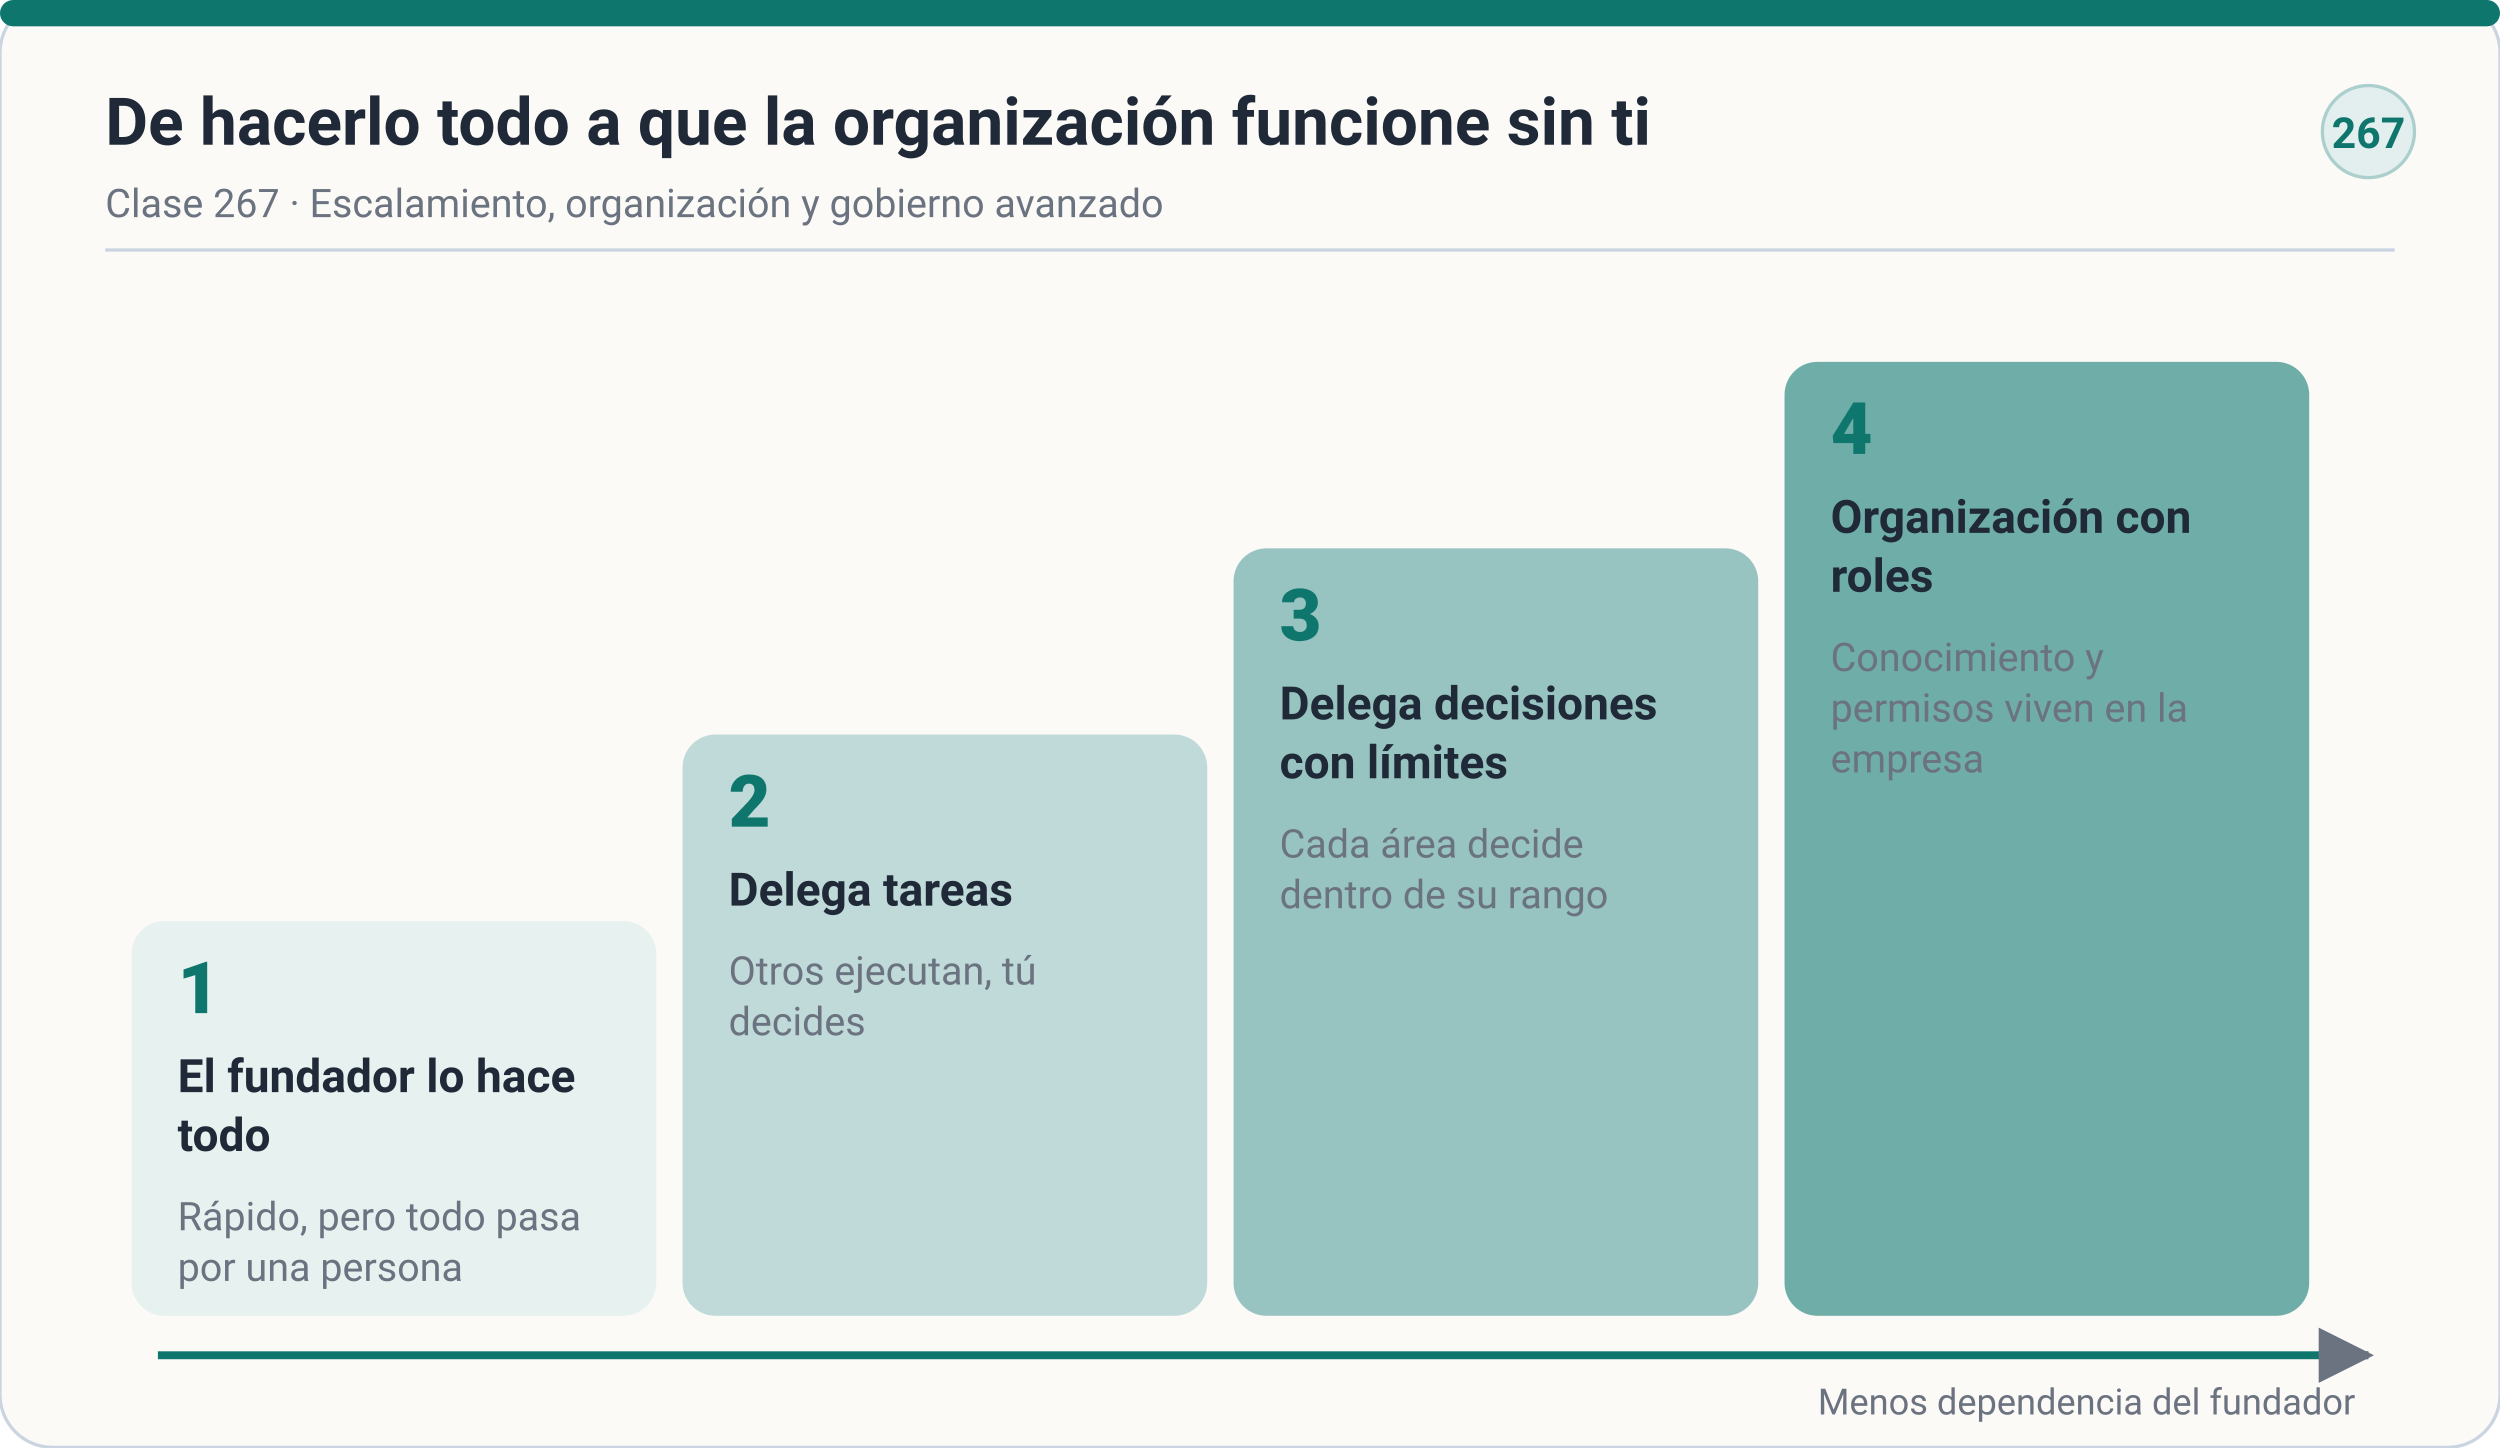
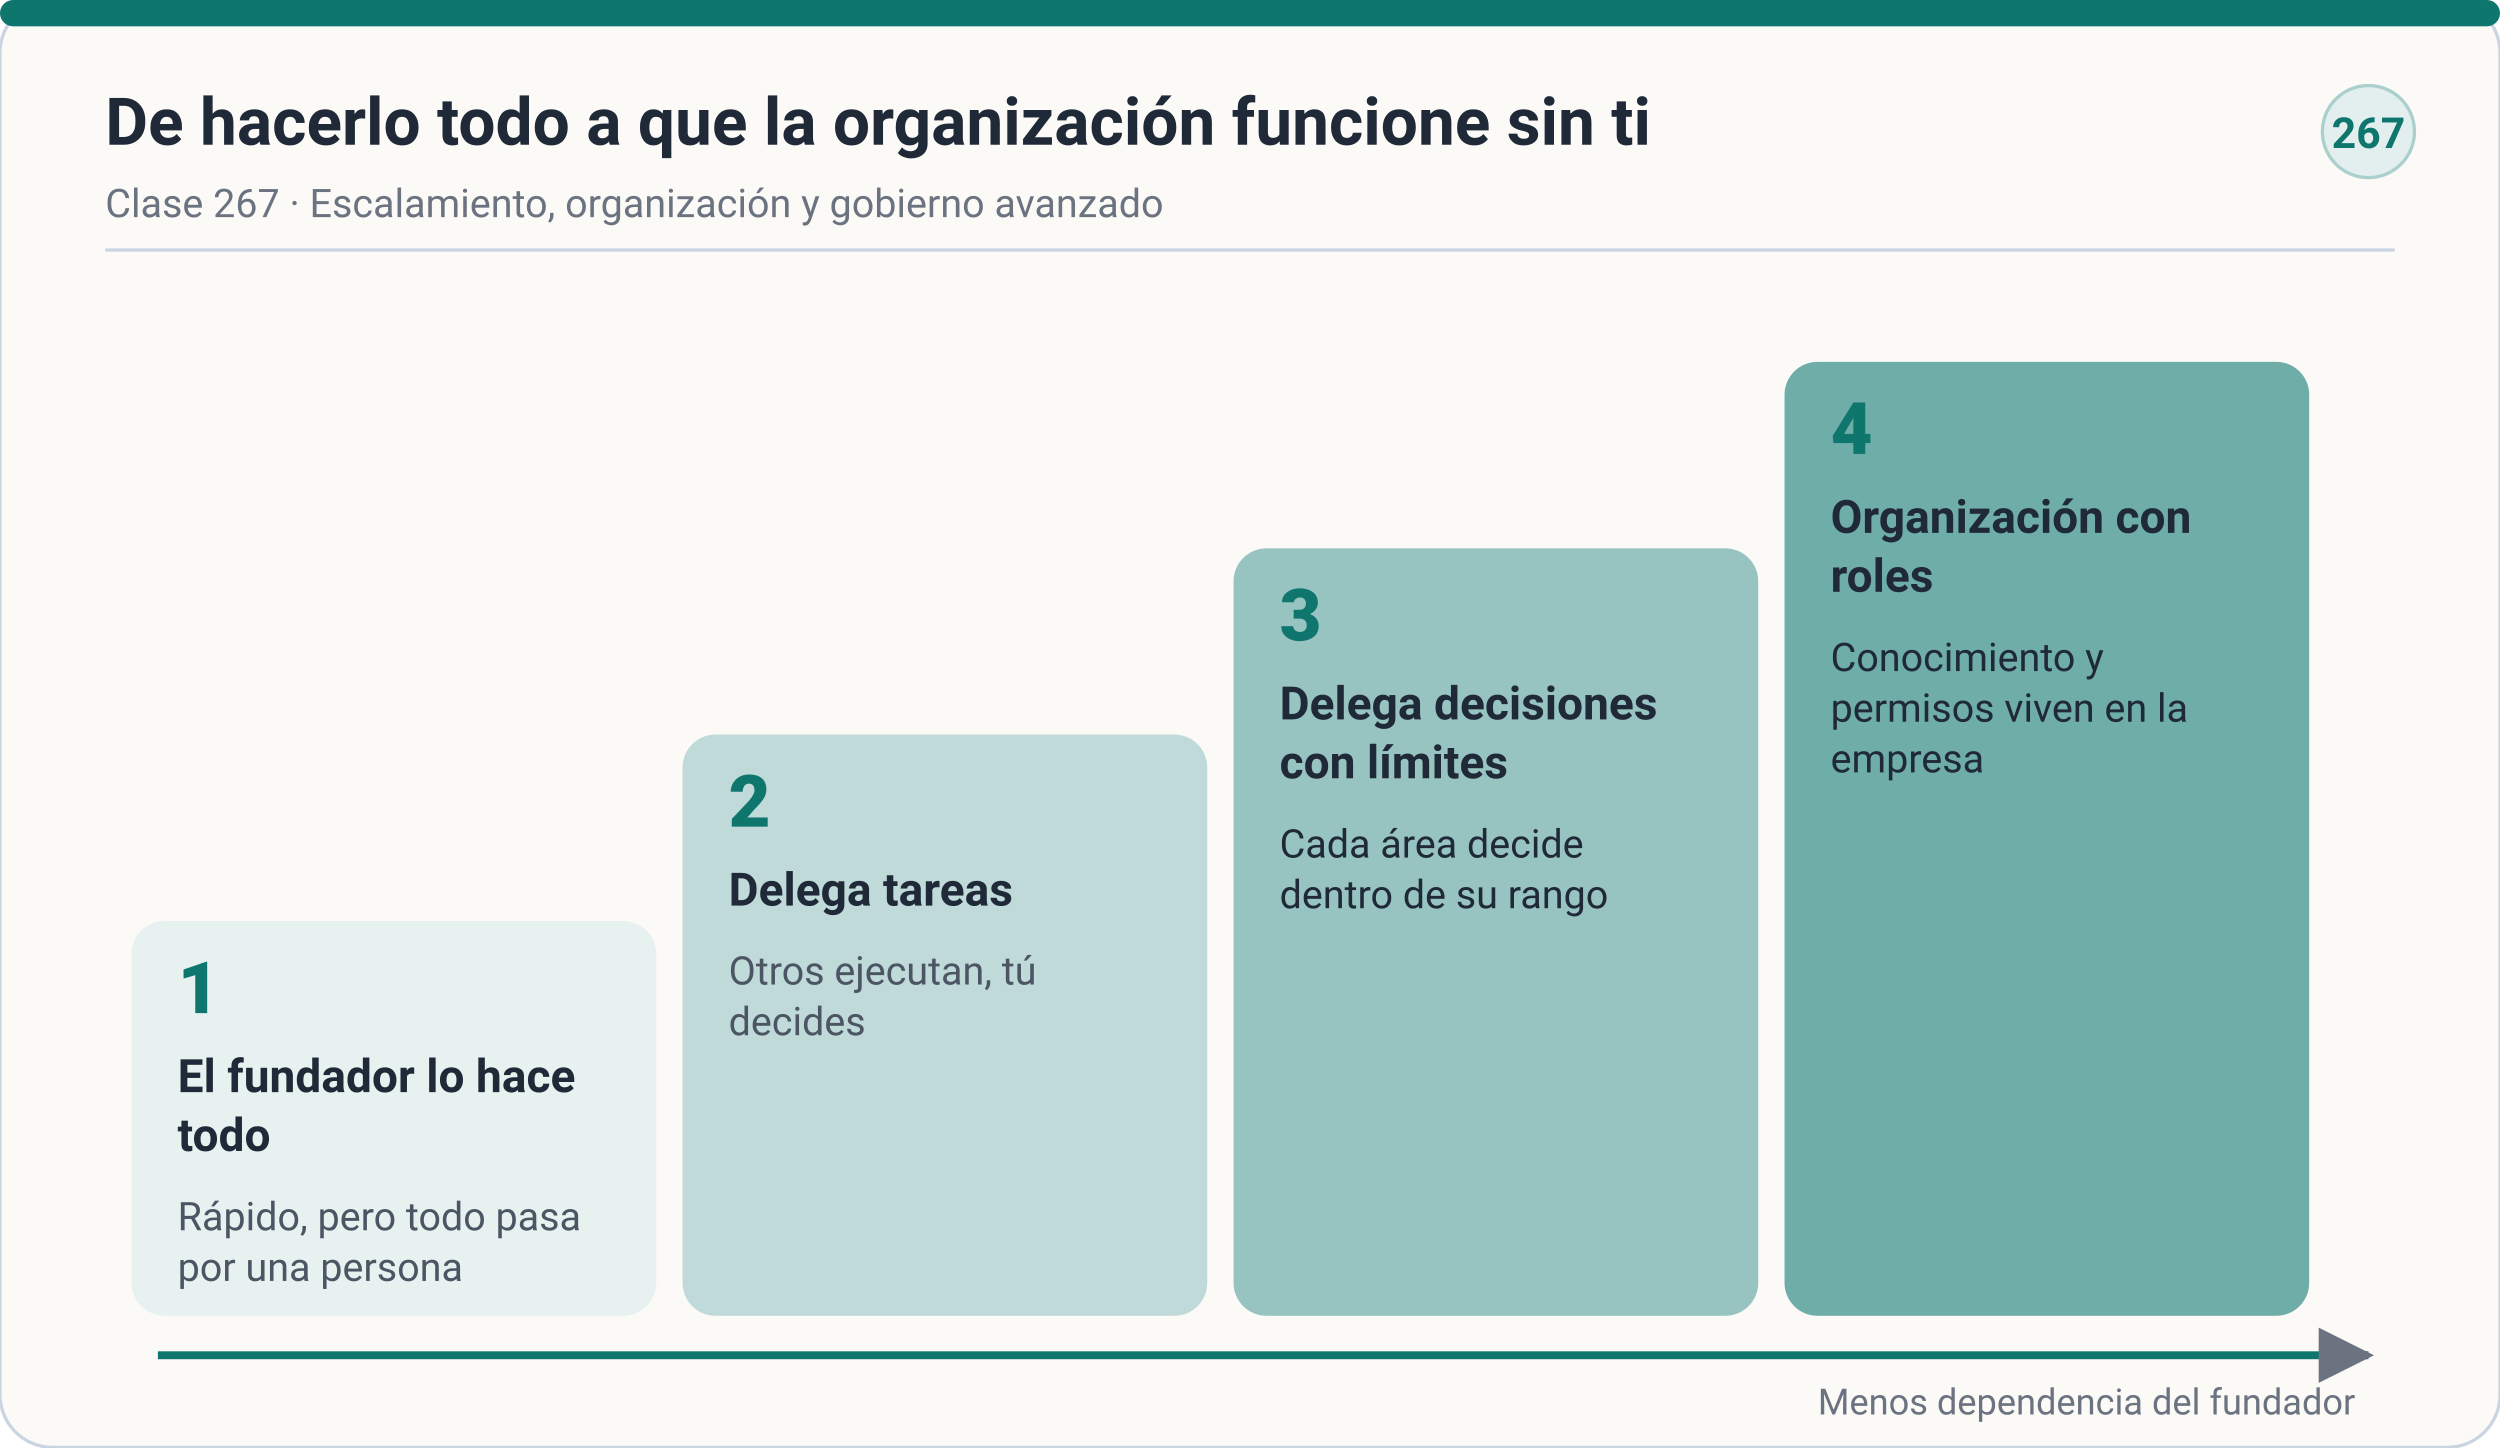
<svg xmlns="http://www.w3.org/2000/svg" viewBox="0 0 760 440" width="760" height="440" role="img" aria-labelledby="t d" font-family="system-ui, -apple-system, 'Segoe UI', Roboto, Arial, sans-serif">
  <defs>
    <marker id="fl" viewBox="0 0 10 10" refX="9" refY="5" markerWidth="7" markerHeight="7" orient="auto-start-reverse">
      <path d="M0,0 L10,5 L0,10 z" fill="#6B7280" />
    </marker>
    <marker id="fa" viewBox="0 0 10 10" refX="9" refY="5" markerWidth="7" markerHeight="7" orient="auto-start-reverse">
      <path d="M0,0 L10,5 L0,10 z" fill="#0F766E" />
    </marker>
  </defs>
  <rect width="760" height="440" rx="16" fill="#FBFAF7" stroke="#CBD5E1" />
  <rect x="0" y="0" width="760" height="8" rx="4" fill="#0F766E" />
  <text x="32.0" y="44.0" font-size="20" text-anchor="start" fill="#1F2937" font-weight="700">
    <tspan x="32.0" dy="0.0">De hacerlo todo a que la organización funcione sin ti</tspan>
  </text>
  <text x="32.0" y="66.0" font-size="12" text-anchor="start" fill="#6B7280" font-weight="400">
    <tspan x="32.0" dy="0.0">Clase 267 · Escalamiento, organización y gobierno avanzado</tspan>
  </text>
  <line x1="32" y1="76" x2="728" y2="76" stroke="#CBD5E1" />
  <rect x="40.0" y="280.0" width="159.5" height="120.0" rx="10" fill="#E7F1F0" />
  <text x="54.0" y="308.0" font-size="22" text-anchor="start" fill="#0F766E" font-weight="800">
    <tspan x="54.0" dy="0.0">1</tspan>
  </text>
  <text x="54.0" y="332.0" font-size="14" text-anchor="start" fill="#1F2937" font-weight="700">
    <tspan x="54.0" dy="0.0">El fundador lo hace</tspan>
    <tspan x="54.0" dy="17.9">todo</tspan>
  </text>
-   <text x="54.0" y="374.0" font-size="12" text-anchor="start" fill="#6B7280" font-weight="400">
+   <text x="54.0" y="374.0" font-size="12" text-anchor="start" fill="#4B5563" font-weight="400">
    <tspan x="54.0" dy="0.0">Rápido, pero todo pasa</tspan>
    <tspan x="54.0" dy="15.4">por una persona</tspan>
  </text>
  <rect x="207.5" y="223.3" width="159.5" height="176.7" rx="10" fill="#BFDAD8" />
  <text x="221.5" y="251.3" font-size="22" text-anchor="start" fill="#0F766E" font-weight="800">
    <tspan x="221.5" dy="0.0">2</tspan>
  </text>
  <text x="221.5" y="275.3" font-size="14" text-anchor="start" fill="#1F2937" font-weight="700">
    <tspan x="221.5" dy="0.0">Delega tareas</tspan>
  </text>
-   <text x="221.5" y="299.3" font-size="12" text-anchor="start" fill="#6B7280" font-weight="400">
+   <text x="221.5" y="299.3" font-size="12" text-anchor="start" fill="#4B5563" font-weight="400">
    <tspan x="221.5" dy="0.0">Otros ejecutan, tú</tspan>
    <tspan x="221.5" dy="15.4">decides</tspan>
  </text>
  <rect x="375.0" y="166.7" width="159.5" height="233.3" rx="10" fill="#97C4C0" />
  <text x="389.0" y="194.7" font-size="22" text-anchor="start" fill="#0F766E" font-weight="800">
    <tspan x="389.0" dy="0.0">3</tspan>
  </text>
  <text x="389.0" y="218.7" font-size="14" text-anchor="start" fill="#1F2937" font-weight="700">
    <tspan x="389.0" dy="0.0">Delega decisiones</tspan>
    <tspan x="389.0" dy="17.9">con límites</tspan>
  </text>
-   <text x="389.0" y="260.7" font-size="12" text-anchor="start" fill="#6B7280" font-weight="400">
+   <text x="389.0" y="260.7" font-size="12" text-anchor="start" fill="#1F2937" font-weight="400">
    <tspan x="389.0" dy="0.0">Cada área decide</tspan>
    <tspan x="389.0" dy="15.4">dentro de su rango</tspan>
  </text>
  <rect x="542.5" y="110.0" width="159.5" height="290.0" rx="10" fill="#6FADA8" />
  <text x="556.5" y="138.0" font-size="22" text-anchor="start" fill="#0F766E" font-weight="800">
    <tspan x="556.5" dy="0.0">4</tspan>
  </text>
  <text x="556.5" y="162.0" font-size="14" text-anchor="start" fill="#1F2937" font-weight="700">
    <tspan x="556.5" dy="0.0">Organización con</tspan>
    <tspan x="556.5" dy="17.9">roles</tspan>
  </text>
-   <text x="556.5" y="204.0" font-size="12" text-anchor="start" fill="#6B7280" font-weight="400">
+   <text x="556.5" y="204.0" font-size="12" text-anchor="start" fill="#1F2937" font-weight="400">
    <tspan x="556.5" dy="0.0">Conocimiento y</tspan>
    <tspan x="556.5" dy="15.4">permisos viven en la</tspan>
    <tspan x="556.5" dy="15.4">empresa</tspan>
  </text>
  <line x1="48.0" y1="412.0" x2="720.0" y2="412.0" stroke="#0F766E" stroke-width="2.4" marker-end="url(#fl)" />
  <text x="716.0" y="430.0" font-size="11" text-anchor="end" fill="#6B7280" font-weight="400">
    <tspan x="716.0" dy="0.0">Menos dependencia del fundador</tspan>
  </text>
  <circle cx="720" cy="40" r="14" fill="#E2EFEE" stroke="#ABCFCC" />
  <text x="720" y="45" font-size="13" text-anchor="middle" fill="#0F766E" font-weight="700">267</text>
</svg>
